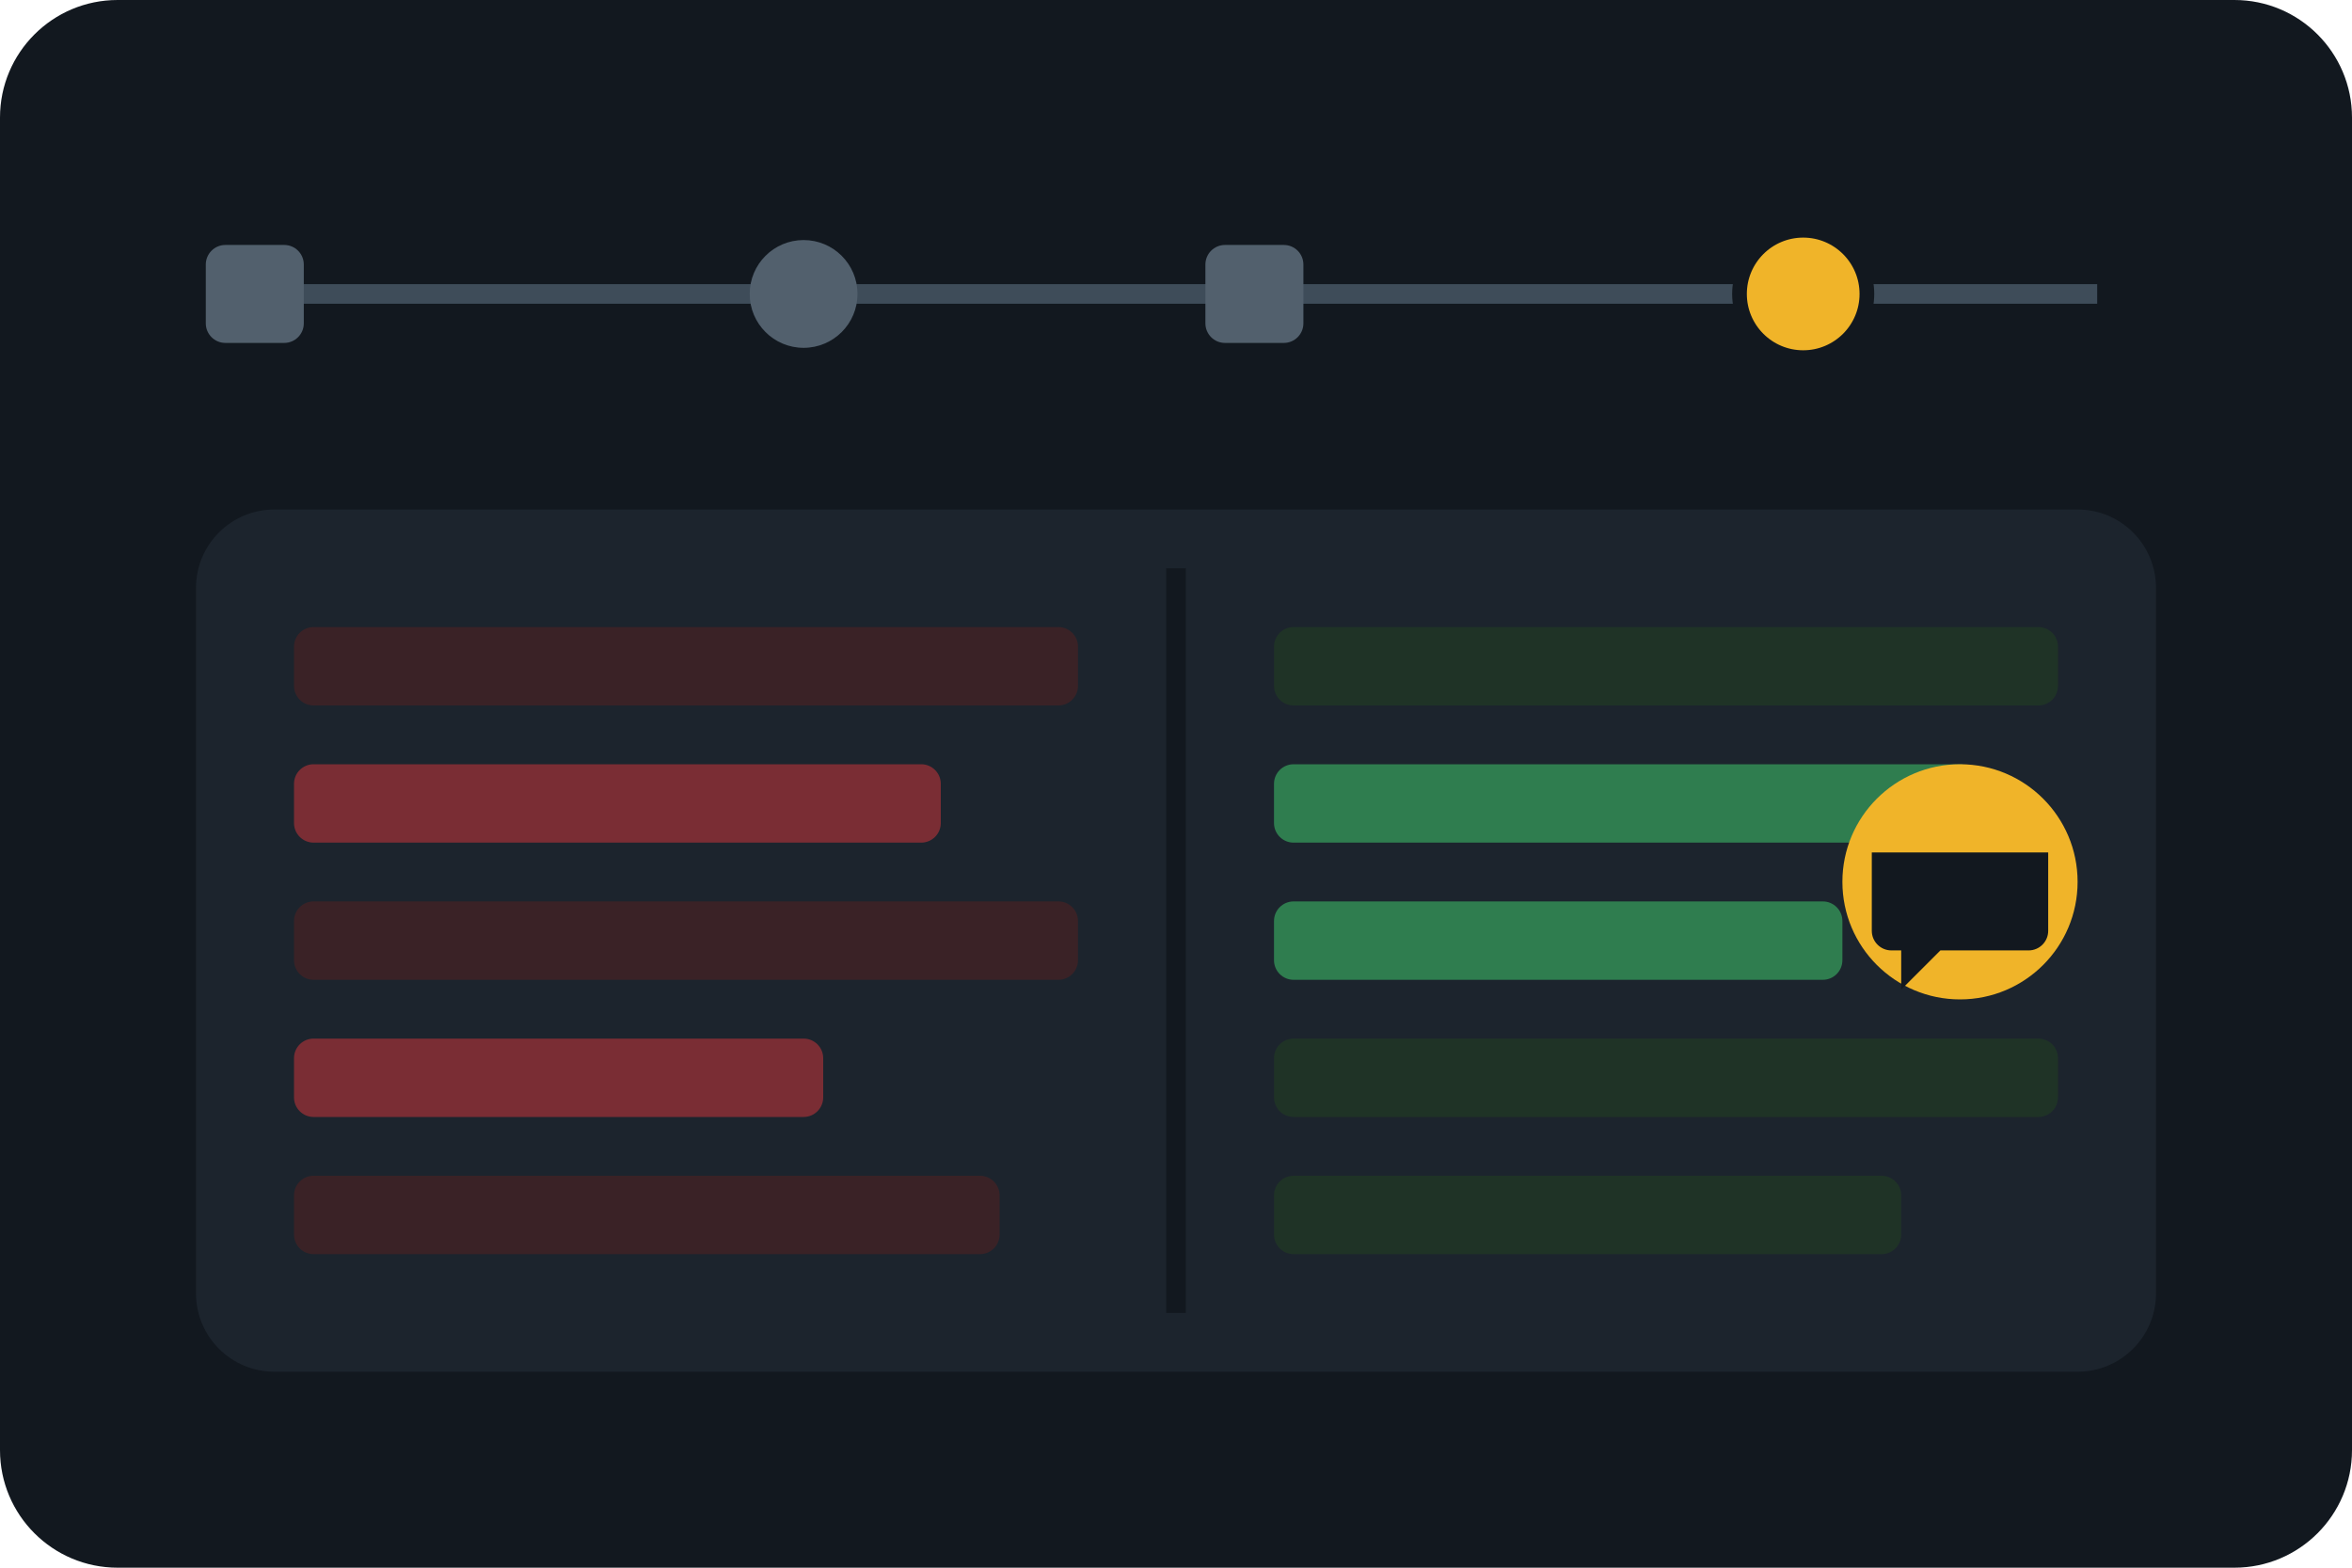
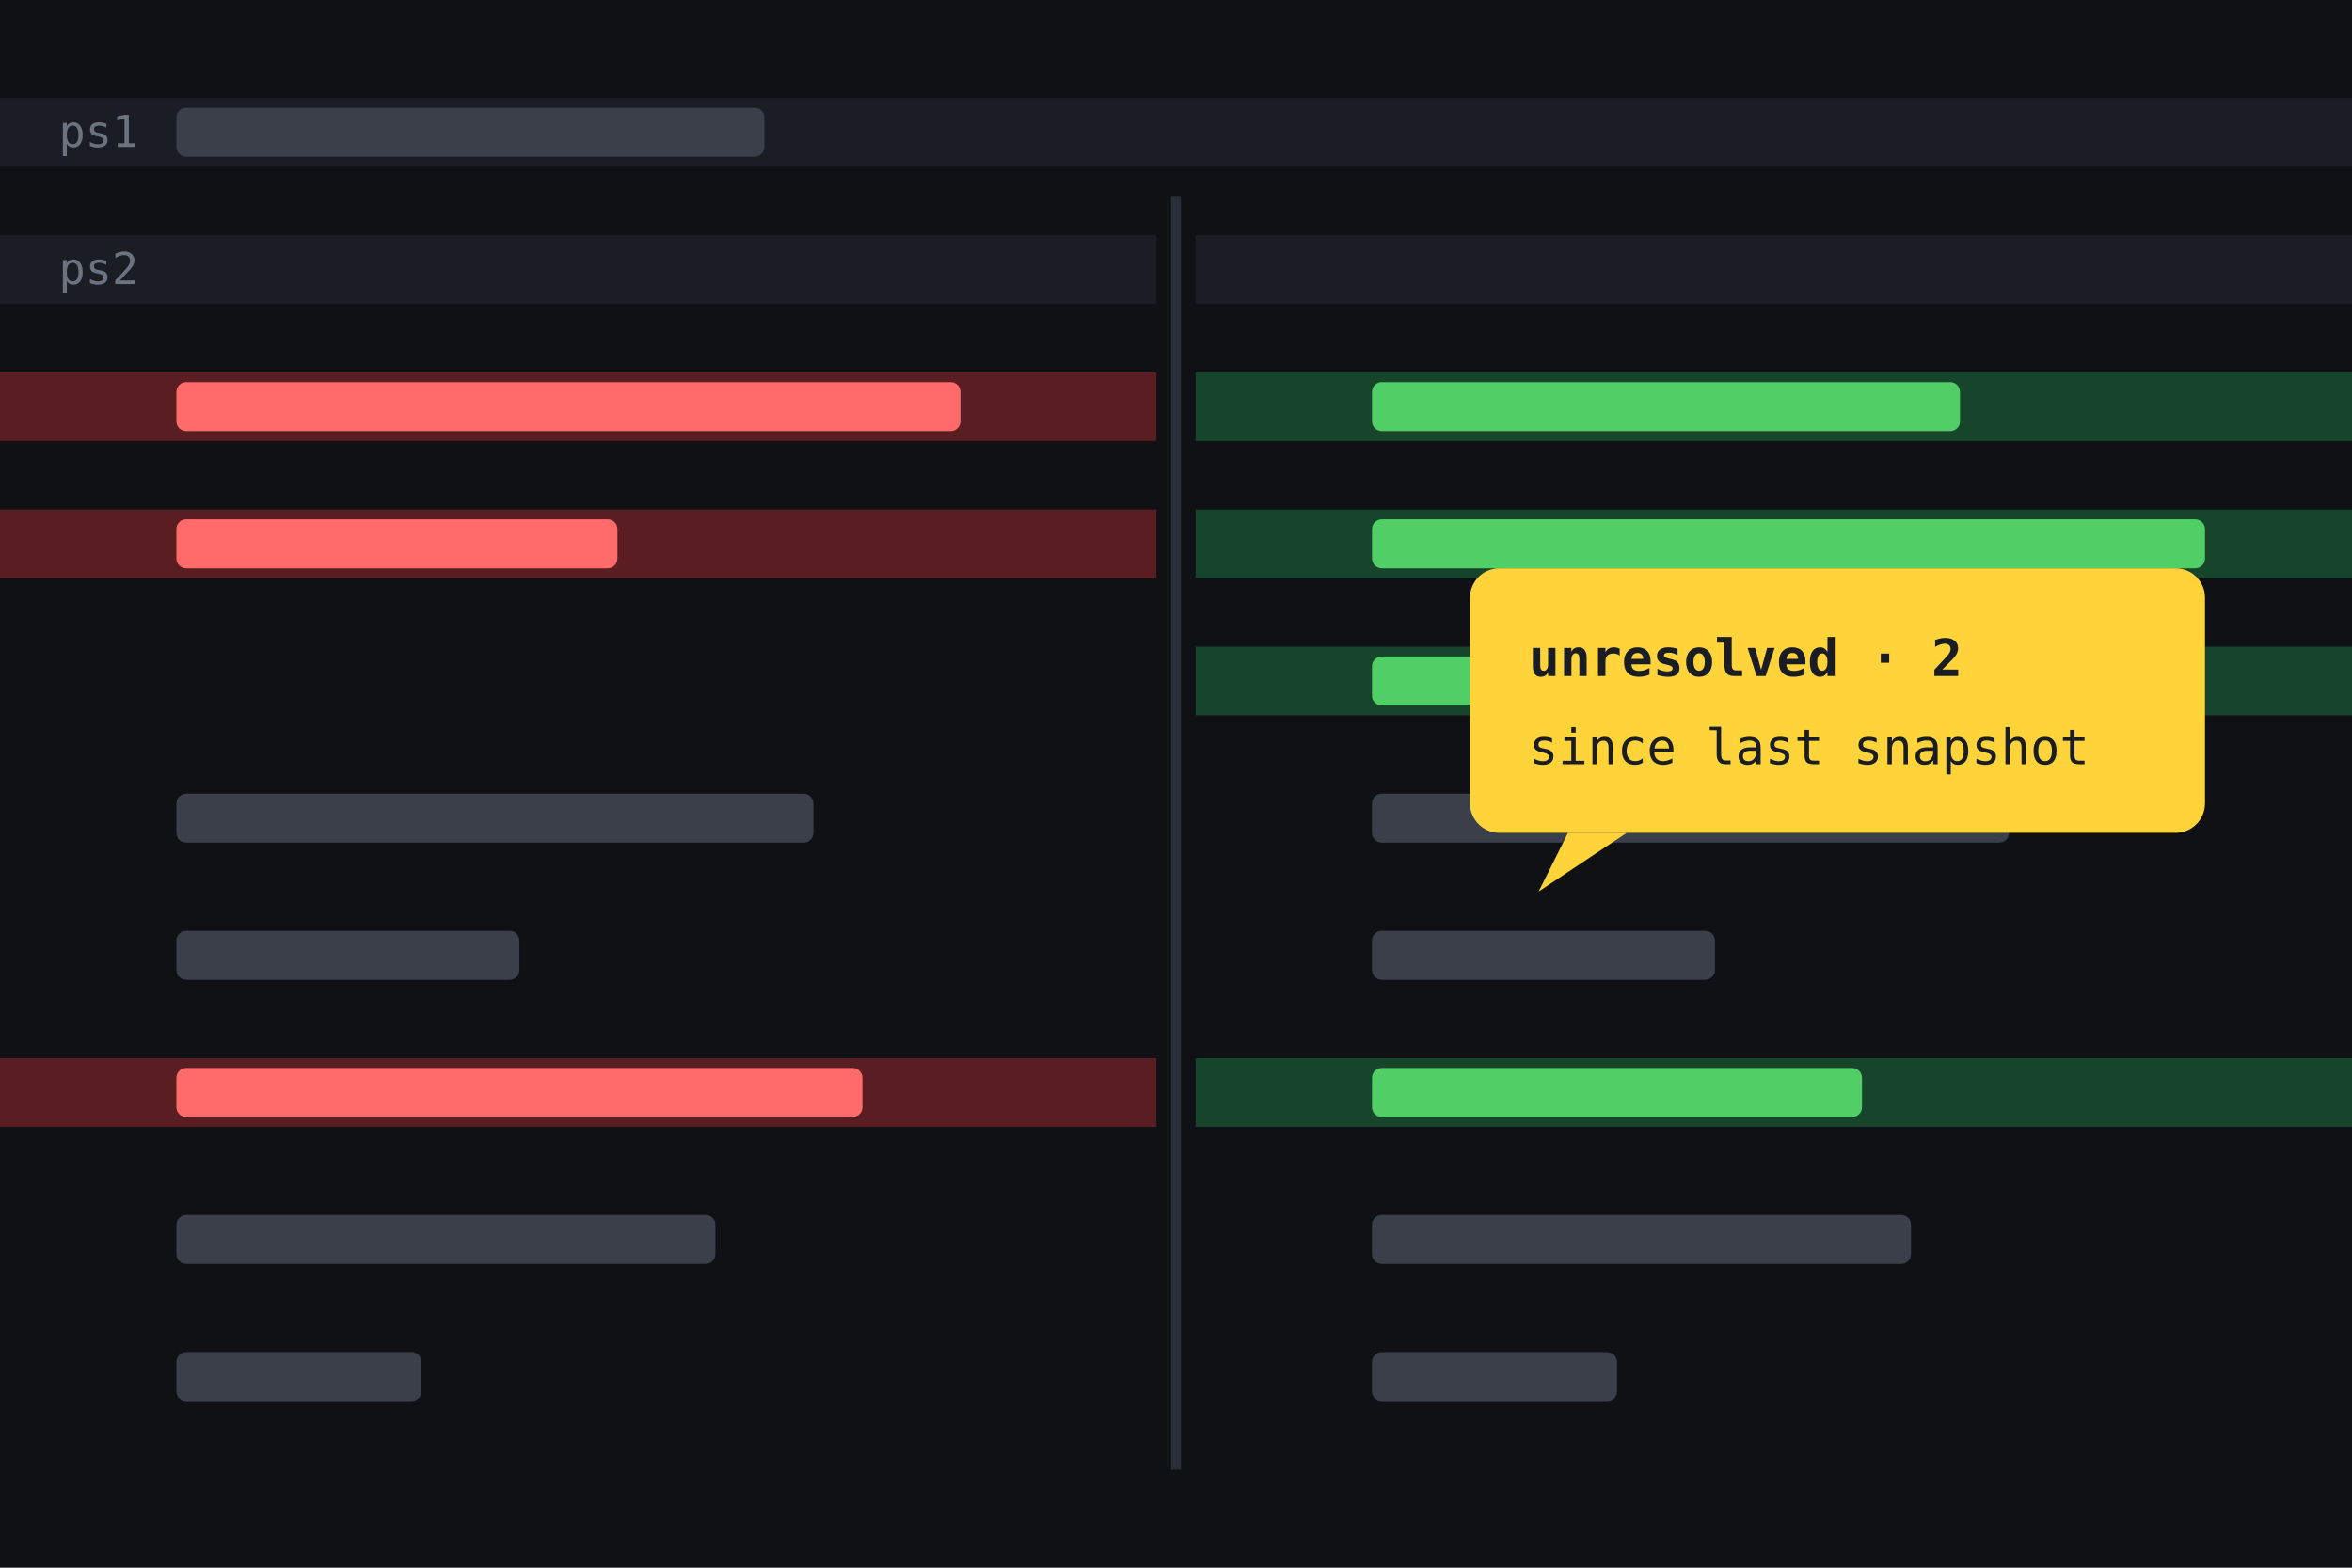
- <svg xmlns="http://www.w3.org/2000/svg" viewBox="0 0 240 160" role="img" aria-label="Kriteek: a split diff with a review-round snapshot timeline">
-   <rect width="240" height="160" rx="12" fill="#12181f" />
-   <line x1="26" y1="30" x2="214" y2="30" stroke="#3e4c59" stroke-width="2" />
-   <rect x="21" y="25" width="10" height="10" rx="2" fill="#52606d" />
-   <circle cx="82" cy="30" r="5.5" fill="#52606d" />
-   <rect x="123" y="25" width="10" height="10" rx="2" fill="#52606d" />
-   <circle cx="184" cy="30" r="6.5" fill="#f0b429" stroke="#12181f" stroke-width="1.5" />
-   <rect x="20" y="52" width="200" height="88" rx="8" fill="#1c242d" />
-   <line x1="120" y1="58" x2="120" y2="134" stroke="#12181f" stroke-width="2" />
-   <rect x="30" y="64" width="80" height="8" rx="2" fill="#3a2226" />
-   <rect x="30" y="78" width="66" height="8" rx="2" fill="#7a2d34" />
-   <rect x="30" y="92" width="80" height="8" rx="2" fill="#3a2226" />
-   <rect x="30" y="106" width="54" height="8" rx="2" fill="#7a2d34" />
-   <rect x="30" y="120" width="72" height="8" rx="2" fill="#3a2226" />
-   <rect x="130" y="64" width="80" height="8" rx="2" fill="#1f3326" />
-   <rect x="130" y="78" width="72" height="8" rx="2" fill="#2f7d4f" />
-   <rect x="130" y="92" width="58" height="8" rx="2" fill="#2f7d4f" />
-   <rect x="130" y="106" width="80" height="8" rx="2" fill="#1f3326" />
-   <rect x="130" y="120" width="64" height="8" rx="2" fill="#1f3326" />
-   <circle cx="200" cy="90" r="12" fill="#f0b429" />
-   <path d="M191 87 h18 v8 a2 2 0 0 1 -2 2 h-9 l-4 4 v-4 h-1 a2 2 0 0 1 -2 -2 z" fill="#12181f" />
+ <svg xmlns="http://www.w3.org/2000/svg" viewBox="0 0 480 320" width="480" height="320">
+   <rect width="480" height="320" fill="#0F1115" />
+   <g>
+     <rect x="0" y="20" width="480" height="14" fill="#1A1D23" />
+     <rect x="36" y="22" width="120" height="10" rx="2" fill="#3A3F4A" />
+     <rect x="0" y="48" width="236" height="14" fill="#1A1D23" />
+     <rect x="244" y="48" width="236" height="14" fill="#1A1D23" />
+     <rect x="0" y="76" width="236" height="14" fill="#5A1E22" />
+     <rect x="36" y="78" width="160" height="10" rx="2" fill="#FF6B6B" />
+     <rect x="244" y="76" width="236" height="14" fill="#16452B" />
+     <rect x="280" y="78" width="120" height="10" rx="2" fill="#51CF66" />
+     <rect x="0" y="104" width="236" height="14" fill="#5A1E22" />
+     <rect x="36" y="106" width="90" height="10" rx="2" fill="#FF6B6B" />
+     <rect x="244" y="104" width="236" height="14" fill="#16452B" />
+     <rect x="280" y="106" width="170" height="10" rx="2" fill="#51CF66" />
+     <rect x="244" y="132" width="236" height="14" fill="#16452B" />
+     <rect x="280" y="134" width="60" height="10" rx="2" fill="#51CF66" />
+     <rect x="36" y="162" width="130" height="10" rx="2" fill="#3A3F4A" />
+     <rect x="280" y="162" width="130" height="10" rx="2" fill="#3A3F4A" />
+     <rect x="36" y="190" width="70" height="10" rx="2" fill="#3A3F4A" />
+     <rect x="280" y="190" width="70" height="10" rx="2" fill="#3A3F4A" />
+     <rect x="0" y="216" width="236" height="14" fill="#5A1E22" />
+     <rect x="36" y="218" width="140" height="10" rx="2" fill="#FF6B6B" />
+     <rect x="244" y="216" width="236" height="14" fill="#16452B" />
+     <rect x="280" y="218" width="100" height="10" rx="2" fill="#51CF66" />
+     <rect x="36" y="248" width="110" height="10" rx="2" fill="#3A3F4A" />
+     <rect x="280" y="248" width="110" height="10" rx="2" fill="#3A3F4A" />
+     <rect x="36" y="276" width="50" height="10" rx="2" fill="#3A3F4A" />
+     <rect x="280" y="276" width="50" height="10" rx="2" fill="#3A3F4A" />
+   </g>
+   <path d="M240 40v260" stroke="#2A2E36" stroke-width="2" />
+   <g transform="translate(300 116)">
+     <rect width="150" height="54" rx="6" fill="#FFD43B" />
+     <path d="M20 54l-6 12 18-12z" fill="#FFD43B" />
+     <text x="12" y="22" font-family="Menlo, monospace" font-size="10.5" font-weight="700" fill="#1A1D23">unresolved · 2</text>
+     <text x="12" y="40" font-family="Menlo, monospace" font-size="10" fill="#1A1D23">since last snapshot</text>
+   </g>
+   <g font-family="Menlo, monospace" font-size="9" fill="#6B7280">
+     <text x="12" y="30">ps1</text>
+     <text x="12" y="58">ps2</text>
+   </g>
</svg>
